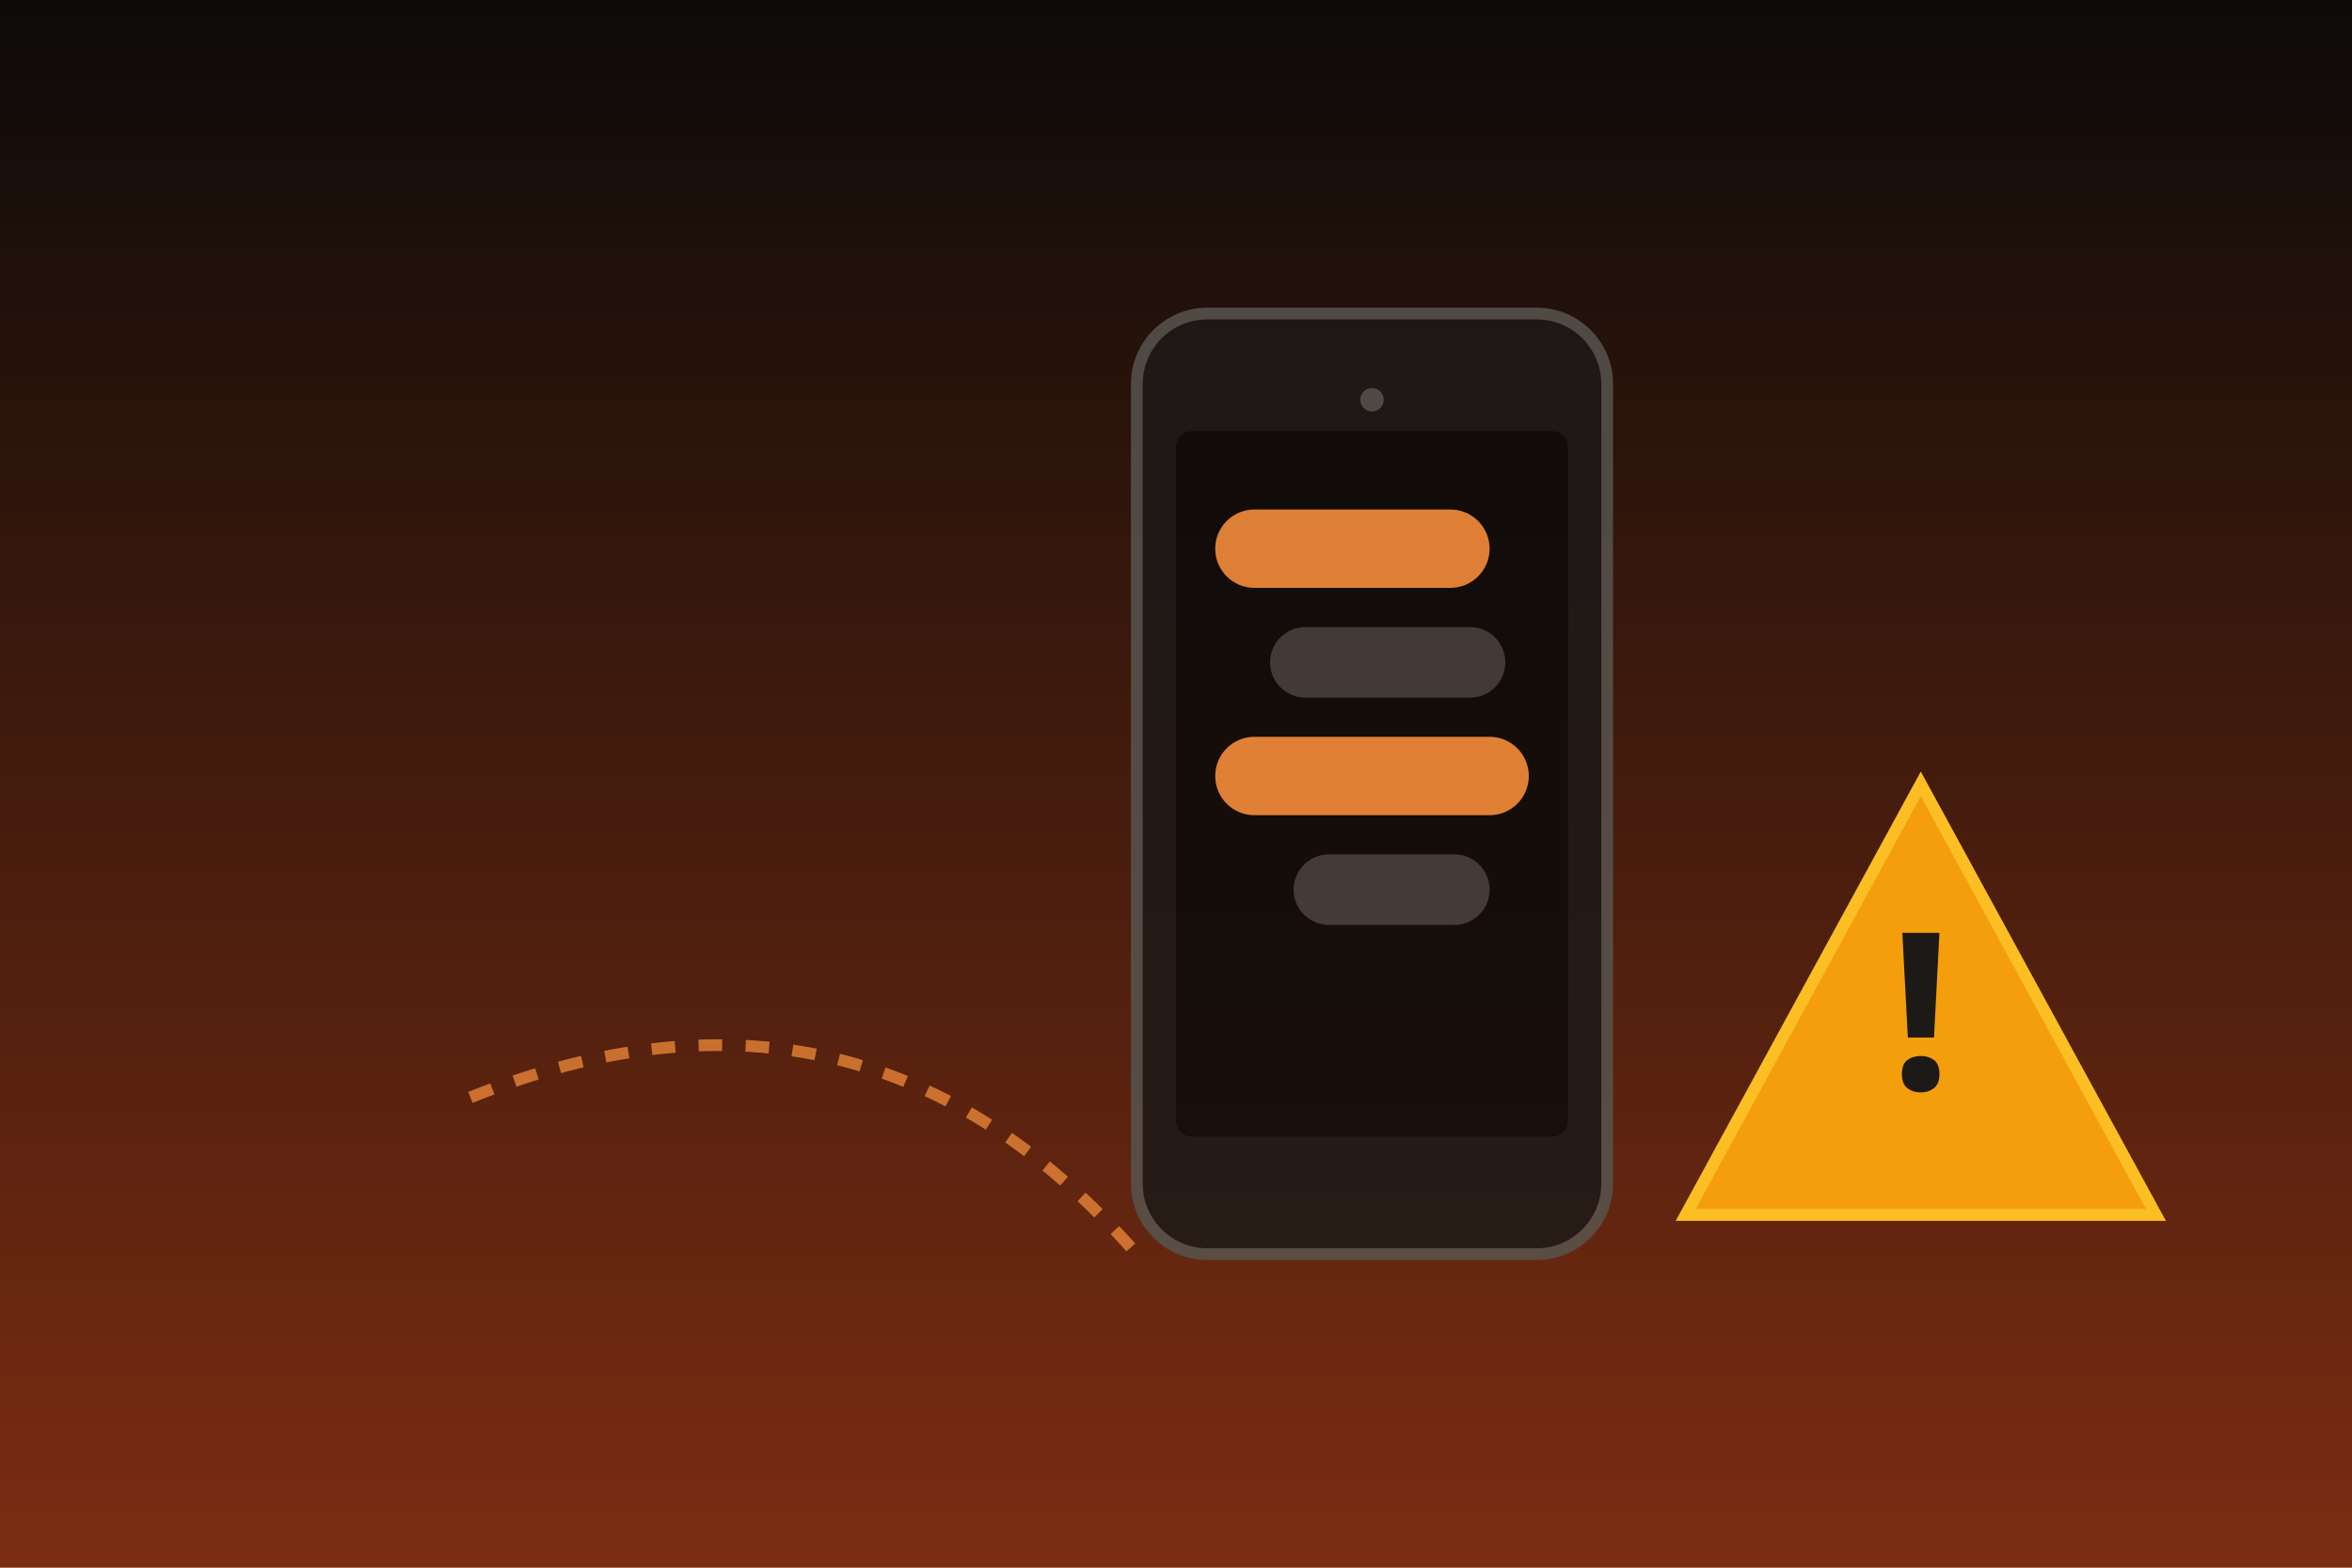
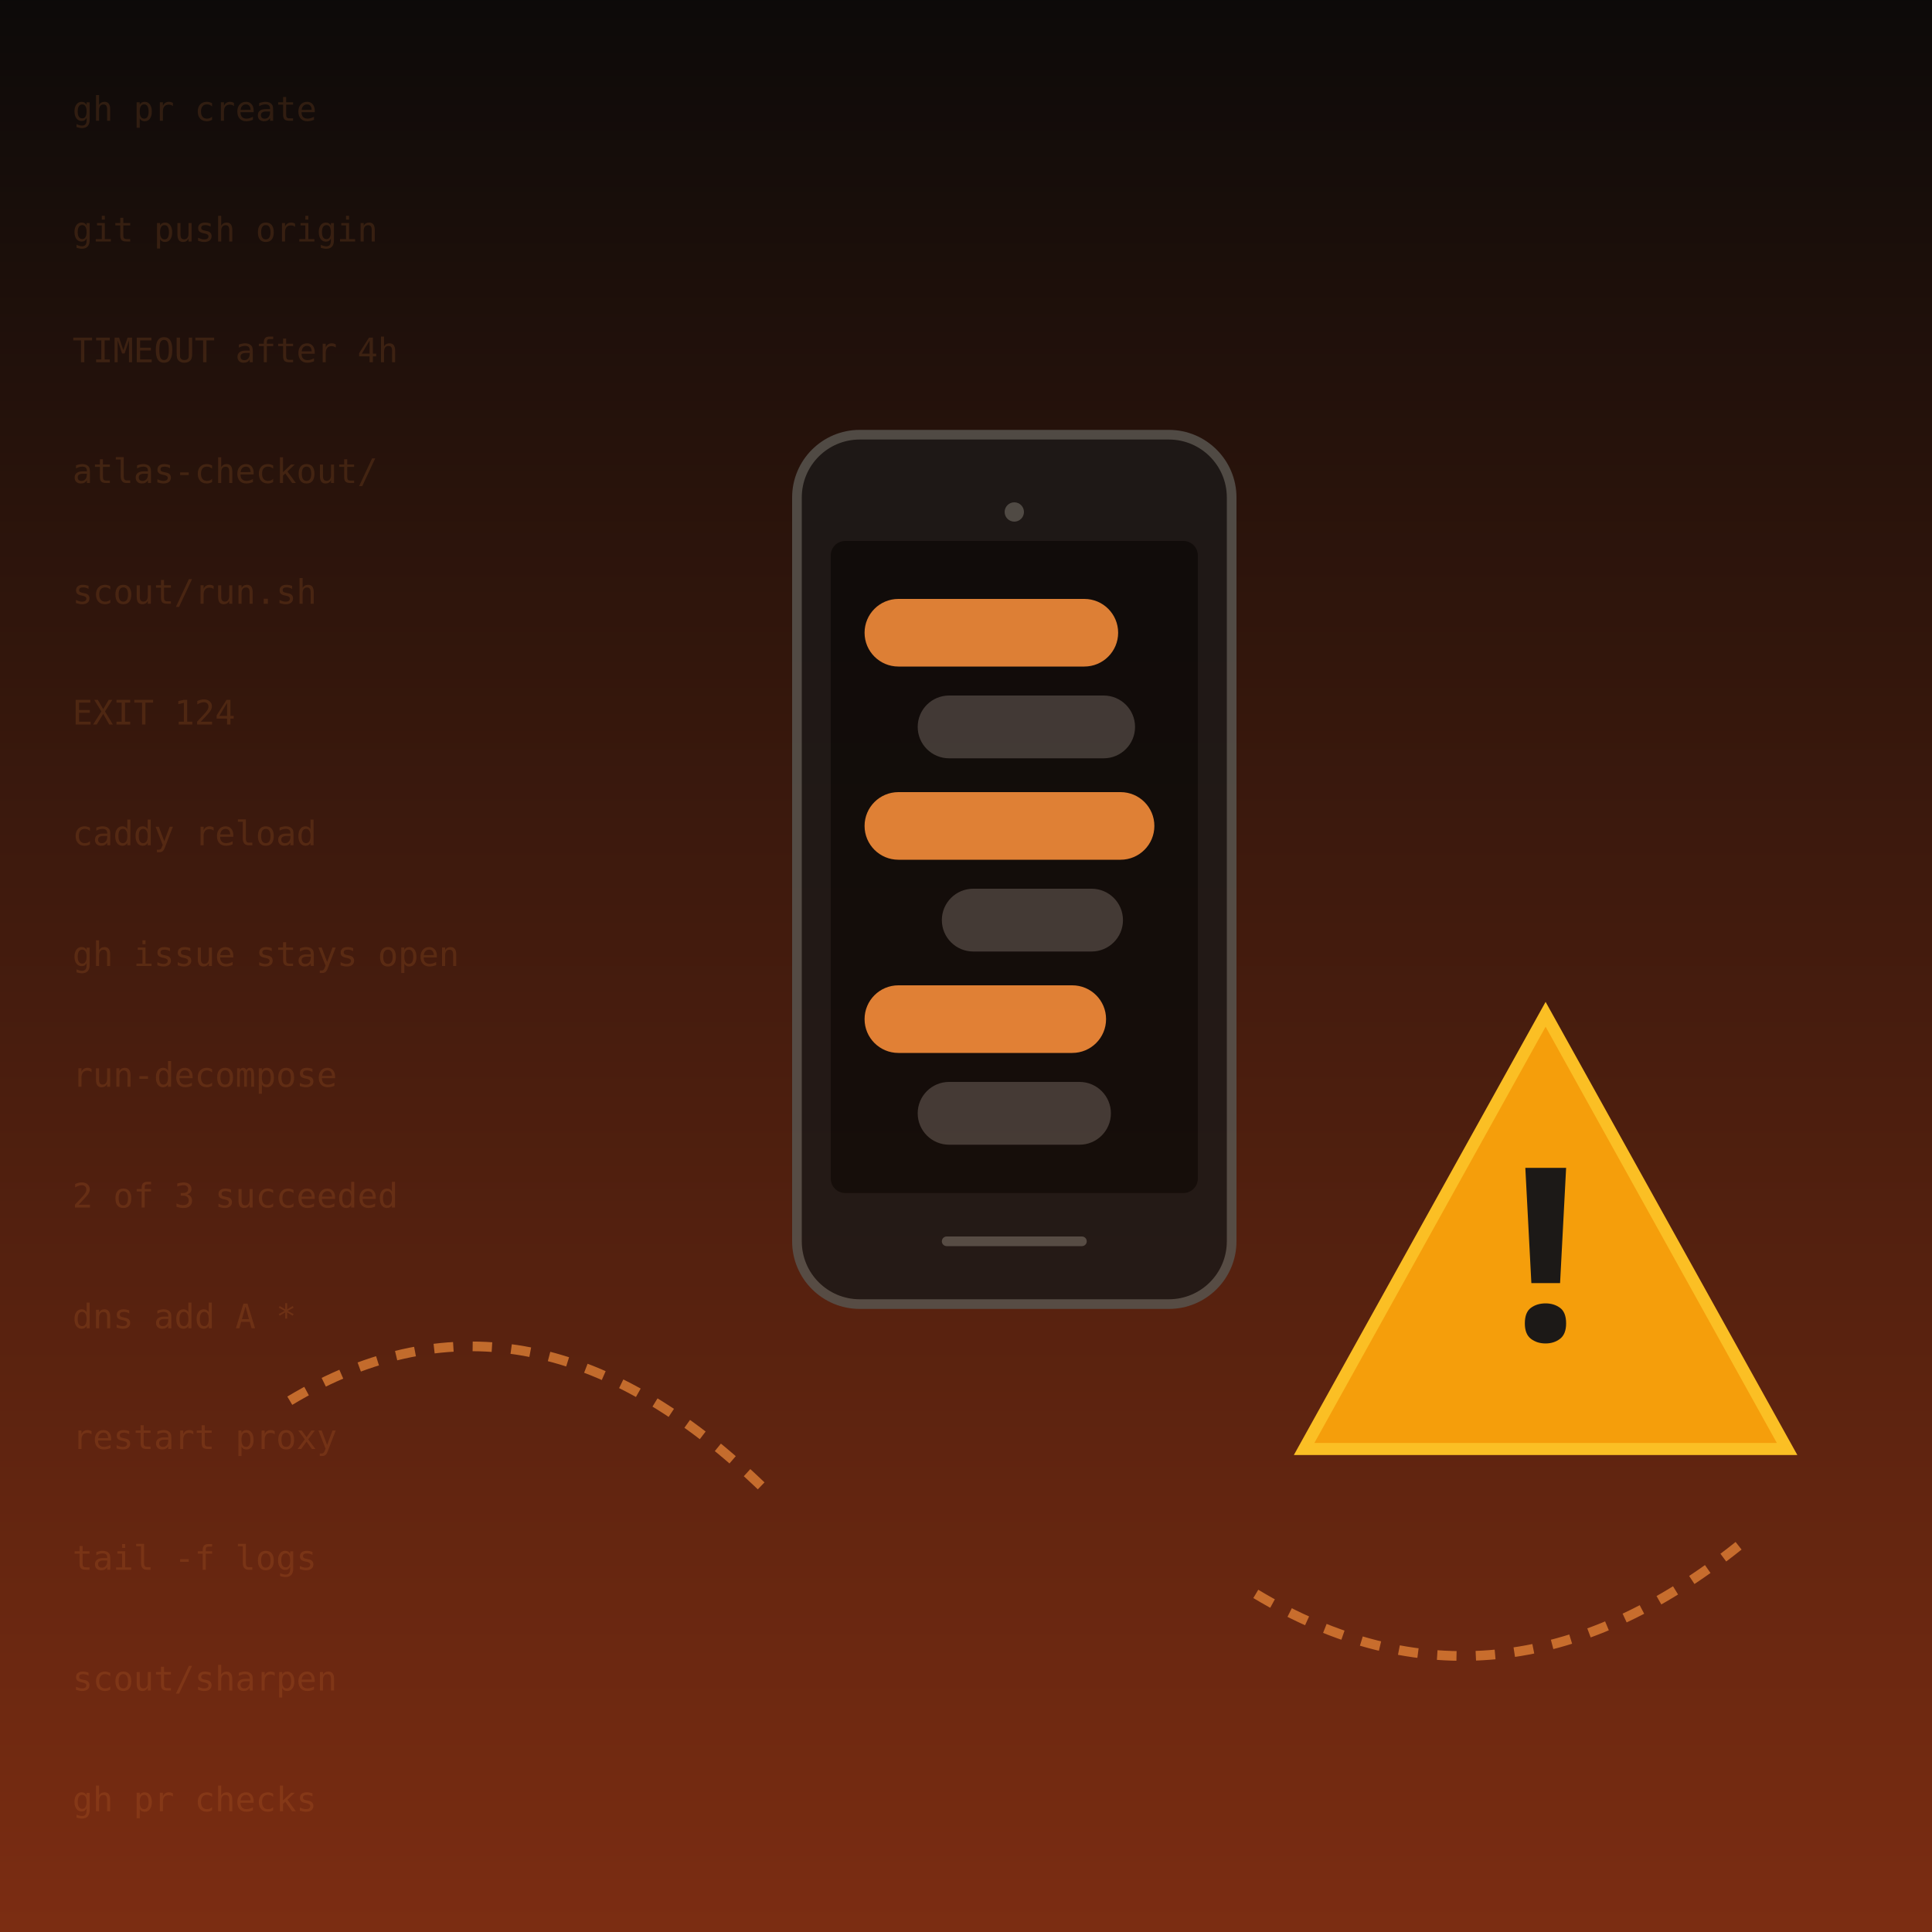
- <svg xmlns="http://www.w3.org/2000/svg" viewBox="0 0 600 400" preserveAspectRatio="xMidYMid slice">
+ <svg xmlns="http://www.w3.org/2000/svg" viewBox="0 0 800 800" preserveAspectRatio="xMidYMid slice">
  <defs>
    <linearGradient id="bg" x1="0" y1="0" x2="0" y2="1">
      <stop offset="0" stop-color="#0c0a09" />
      <stop offset="1" stop-color="#7c2d12" />
    </linearGradient>
  </defs>
-   <rect width="600" height="400" fill="url(#bg)" />
-   <g transform="translate(290,80)" opacity="0.85">
-     <rect width="120" height="240" rx="18" fill="#1c1917" stroke="#57534e" stroke-width="3" />
-     <rect x="10" y="30" width="100" height="180" rx="4" fill="#0c0a09" />
-     <rect x="20" y="50" width="70" height="20" rx="10" fill="#fb923c" />
-     <rect x="34" y="80" width="60" height="18" rx="9" fill="#44403c" />
-     <rect x="20" y="108" width="80" height="20" rx="10" fill="#fb923c" />
-     <rect x="40" y="138" width="50" height="18" rx="9" fill="#44403c" />
-     <circle cx="60" cy="22" r="3" fill="#57534e" />
+   <rect width="800" height="800" fill="url(#bg)" />
+   <g fill="#fb923c" opacity="0.13" font-family="ui-monospace, monospace" font-size="14">
+     <text x="30" y="50">gh pr create</text>
+     <text x="30" y="100">git push origin</text>
+     <text x="30" y="150">TIMEOUT after 4h</text>
+     <text x="30" y="200">atlas-checkout/</text>
+     <text x="30" y="250">scout/run.sh</text>
+     <text x="30" y="300">EXIT 124</text>
+     <text x="30" y="350">caddy reload</text>
+     <text x="30" y="400">gh issue stays open</text>
+     <text x="30" y="450">run-decompose</text>
+     <text x="30" y="500">2 of 3 succeeded</text>
+     <text x="30" y="550">dns add A *</text>
+     <text x="30" y="600">restart proxy</text>
+     <text x="30" y="650">tail -f logs</text>
+     <text x="30" y="700">scout/sharpen</text>
+     <text x="30" y="750">gh pr checks</text>
  </g>
-   <g transform="translate(430,200)">
-     <polygon points="60,0 120,110 0,110" fill="#f59e0b" stroke="#fbbf24" stroke-width="3" />
-     <text x="60" y="78" text-anchor="middle" fill="#1c1917" font-family="ui-sans-serif, system-ui" font-weight="800" font-size="56">!</text>
+   <g transform="translate(330,180)" opacity="0.85">
+     <rect width="180" height="360" rx="26" fill="#1c1917" stroke="#57534e" stroke-width="4" />
+     <rect x="14" y="44" width="152" height="270" rx="6" fill="#0c0a09" />
+     <rect x="28" y="68" width="105" height="28" rx="14" fill="#fb923c" />
+     <rect x="50" y="108" width="90" height="26" rx="13" fill="#44403c" />
+     <rect x="28" y="148" width="120" height="28" rx="14" fill="#fb923c" />
+     <rect x="60" y="188" width="75" height="26" rx="13" fill="#44403c" />
+     <rect x="28" y="228" width="100" height="28" rx="14" fill="#fb923c" />
+     <rect x="50" y="268" width="80" height="26" rx="13" fill="#44403c" />
+     <circle cx="90" cy="32" r="4" fill="#57534e" />
+     <rect x="60" y="332" width="60" height="4" rx="2" fill="#57534e" />
  </g>
-   <g stroke="#fb923c" stroke-width="3" fill="none" opacity="0.7" stroke-dasharray="6 6">
-     <path d="M120 280 Q220 240 290 320" />
+   <g transform="translate(540,420)">
+     <polygon points="100,0 200,180 0,180" fill="#f59e0b" stroke="#fbbf24" stroke-width="5" />
+     <text x="100" y="135" text-anchor="middle" fill="#1c1917" font-family="ui-sans-serif, system-ui" font-weight="800" font-size="100">!</text>
+   </g>
+   <g stroke="#fb923c" stroke-width="4" fill="none" opacity="0.65" stroke-dasharray="8 8">
+     <path d="M120 580 Q220 520 320 620" />
+     <path d="M520 660 Q620 720 720 640" />
  </g>
</svg>
